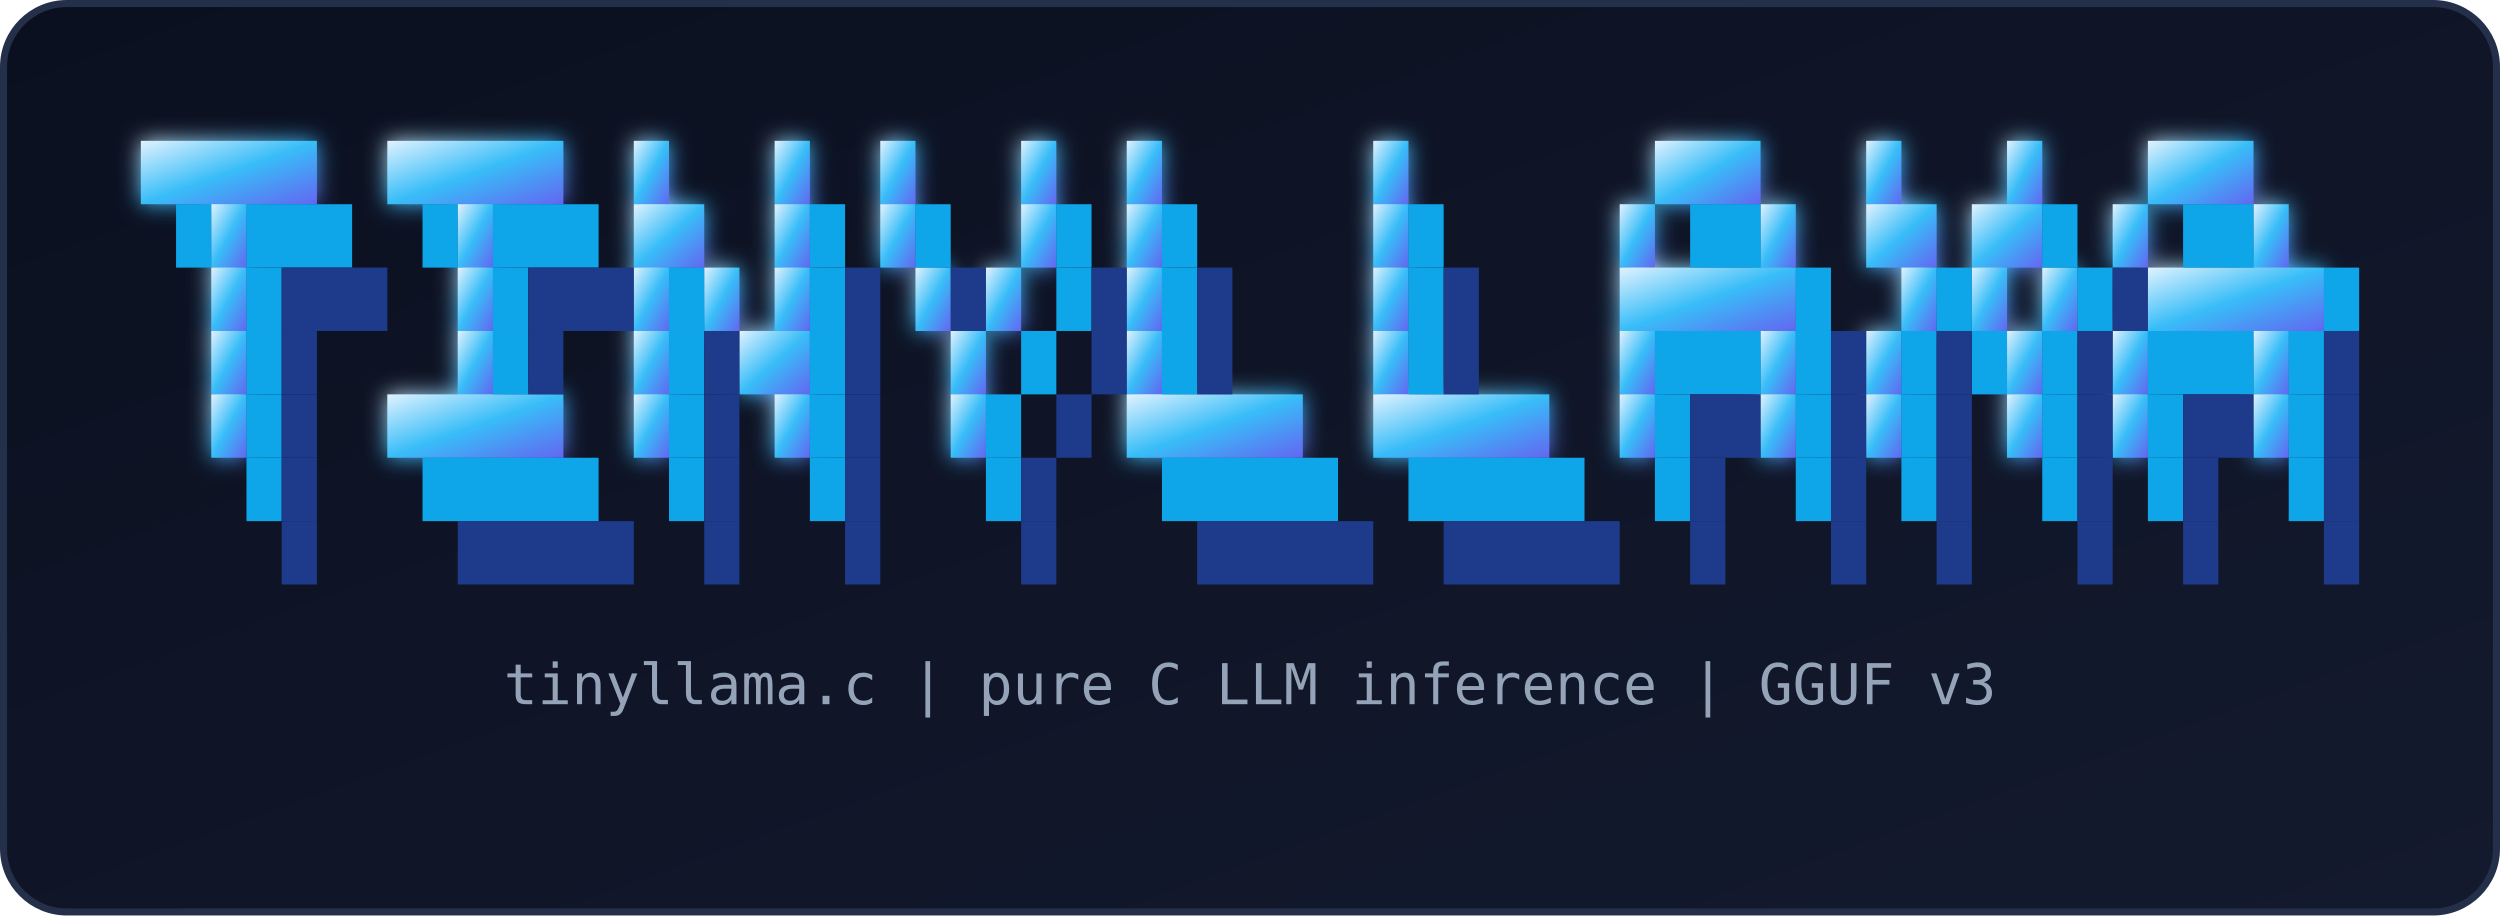
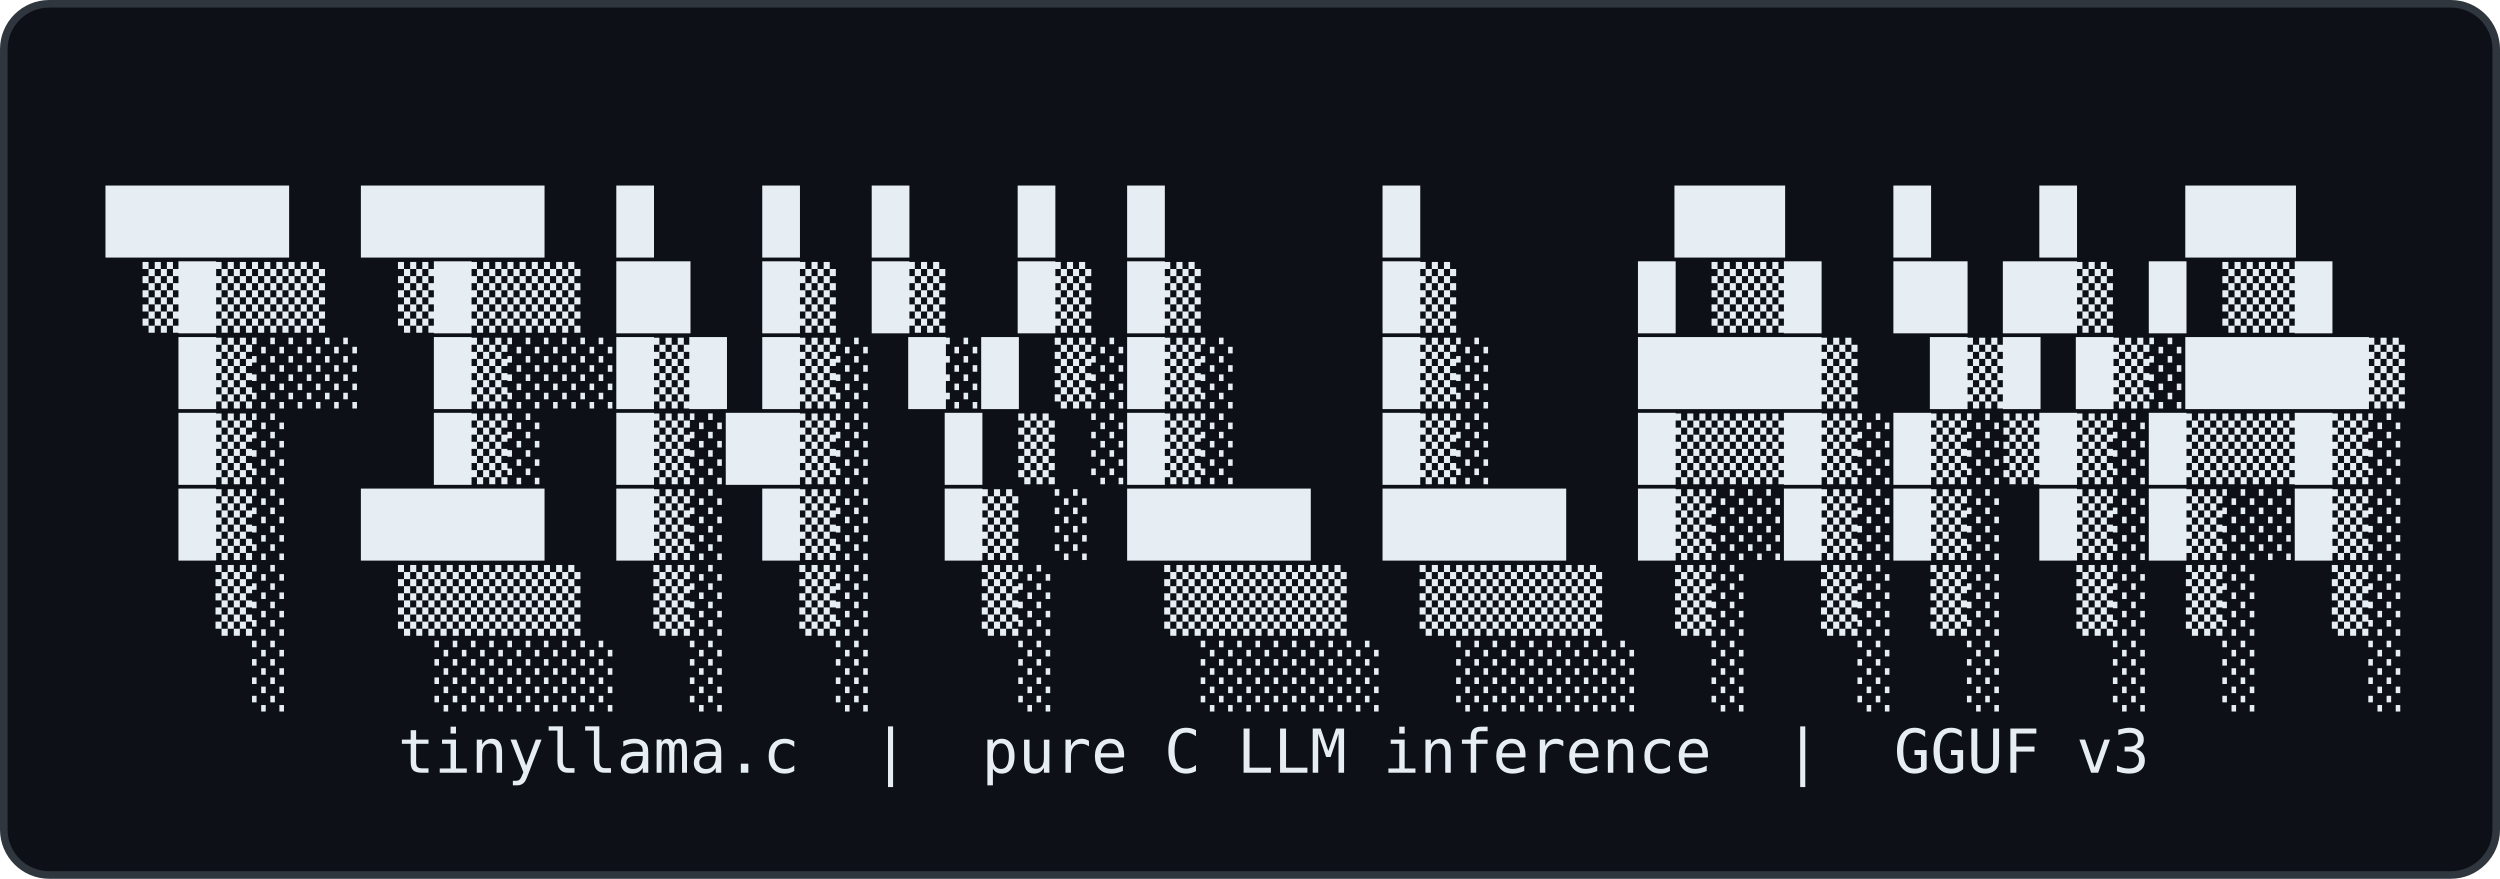
- <svg xmlns="http://www.w3.org/2000/svg" width="710" height="260" viewBox="0 0 710 260" role="img" aria-label="tinyllama.c banner">
-   <defs>
-     <linearGradient id="bg" x1="0" y1="0" x2="1" y2="1">
-       <stop offset="0" stop-color="#0b1020" />
-       <stop offset="1" stop-color="#141a2e" />
-     </linearGradient>
-     <linearGradient id="face" x1="0" y1="0" x2="1" y2="1">
-       <stop offset="0" stop-color="#e0f2fe" />
-       <stop offset="0.5" stop-color="#38bdf8" />
-       <stop offset="1" stop-color="#6366f1" />
-     </linearGradient>
-     <filter id="glow" x="-20%" y="-20%" width="140%" height="140%">
-       <feGaussianBlur stdDeviation="3" result="b" />
-       <feMerge>
-         <feMergeNode in="b" />
-         <feMergeNode in="SourceGraphic" />
-       </feMerge>
-     </filter>
-   </defs>
-   <rect x="1" y="1" width="708" height="258" rx="18" fill="url(#bg)" stroke="#243049" stroke-width="2" />
-   <g transform="translate(40 40)">
-     <g fill="url(#face)" filter="url(#glow)">
-       <rect x="0" y="0" width="50" height="18" />
-       <rect x="70" y="0" width="50" height="18" />
-       <rect x="140" y="0" width="10" height="18" />
-       <rect x="180" y="0" width="10" height="18" />
-       <rect x="210" y="0" width="10" height="18" />
-       <rect x="250" y="0" width="10" height="18" />
-       <rect x="280" y="0" width="10" height="18" />
-       <rect x="350" y="0" width="10" height="18" />
-       <rect x="430" y="0" width="30" height="18" />
-       <rect x="490" y="0" width="10" height="18" />
-       <rect x="530" y="0" width="10" height="18" />
-       <rect x="570" y="0" width="30" height="18" />
-       <rect x="20" y="18" width="10" height="18" />
-       <rect x="90" y="18" width="10" height="18" />
-       <rect x="140" y="18" width="20" height="18" />
-       <rect x="180" y="18" width="10" height="18" />
-       <rect x="210" y="18" width="10" height="18" />
-       <rect x="250" y="18" width="10" height="18" />
-       <rect x="280" y="18" width="10" height="18" />
-       <rect x="350" y="18" width="10" height="18" />
-       <rect x="420" y="18" width="10" height="18" />
-       <rect x="460" y="18" width="10" height="18" />
-       <rect x="490" y="18" width="20" height="18" />
-       <rect x="520" y="18" width="20" height="18" />
-       <rect x="560" y="18" width="10" height="18" />
-       <rect x="600" y="18" width="10" height="18" />
-       <rect x="20" y="36" width="10" height="18" />
-       <rect x="90" y="36" width="10" height="18" />
-       <rect x="140" y="36" width="10" height="18" />
-       <rect x="160" y="36" width="10" height="18" />
-       <rect x="180" y="36" width="10" height="18" />
-       <rect x="220" y="36" width="10" height="18" />
-       <rect x="240" y="36" width="10" height="18" />
-       <rect x="280" y="36" width="10" height="18" />
-       <rect x="350" y="36" width="10" height="18" />
-       <rect x="420" y="36" width="50" height="18" />
-       <rect x="500" y="36" width="10" height="18" />
-       <rect x="520" y="36" width="10" height="18" />
-       <rect x="540" y="36" width="10" height="18" />
-       <rect x="570" y="36" width="50" height="18" />
-       <rect x="20" y="54" width="10" height="18" />
-       <rect x="90" y="54" width="10" height="18" />
-       <rect x="140" y="54" width="10" height="18" />
-       <rect x="170" y="54" width="20" height="18" />
-       <rect x="230" y="54" width="10" height="18" />
-       <rect x="280" y="54" width="10" height="18" />
-       <rect x="350" y="54" width="10" height="18" />
-       <rect x="420" y="54" width="10" height="18" />
-       <rect x="460" y="54" width="10" height="18" />
-       <rect x="490" y="54" width="10" height="18" />
-       <rect x="530" y="54" width="10" height="18" />
-       <rect x="560" y="54" width="10" height="18" />
-       <rect x="600" y="54" width="10" height="18" />
-       <rect x="20" y="72" width="10" height="18" />
-       <rect x="70" y="72" width="50" height="18" />
-       <rect x="140" y="72" width="10" height="18" />
-       <rect x="180" y="72" width="10" height="18" />
-       <rect x="230" y="72" width="10" height="18" />
-       <rect x="280" y="72" width="50" height="18" />
-       <rect x="350" y="72" width="50" height="18" />
-       <rect x="420" y="72" width="10" height="18" />
-       <rect x="460" y="72" width="10" height="18" />
-       <rect x="490" y="72" width="10" height="18" />
-       <rect x="530" y="72" width="10" height="18" />
-       <rect x="560" y="72" width="10" height="18" />
-       <rect x="600" y="72" width="10" height="18" />
-     </g>
-     <g fill="#0ea5e9">
-       <rect x="10" y="18" width="10" height="18" />
-       <rect x="30" y="18" width="30" height="18" />
-       <rect x="80" y="18" width="10" height="18" />
-       <rect x="100" y="18" width="30" height="18" />
-       <rect x="190" y="18" width="10" height="18" />
-       <rect x="220" y="18" width="10" height="18" />
-       <rect x="260" y="18" width="10" height="18" />
-       <rect x="290" y="18" width="10" height="18" />
-       <rect x="360" y="18" width="10" height="18" />
-       <rect x="440" y="18" width="20" height="18" />
-       <rect x="540" y="18" width="10" height="18" />
-       <rect x="580" y="18" width="20" height="18" />
-       <rect x="30" y="36" width="10" height="18" />
-       <rect x="100" y="36" width="10" height="18" />
-       <rect x="150" y="36" width="10" height="18" />
-       <rect x="190" y="36" width="10" height="18" />
-       <rect x="260" y="36" width="10" height="18" />
-       <rect x="290" y="36" width="10" height="18" />
-       <rect x="360" y="36" width="10" height="18" />
-       <rect x="470" y="36" width="10" height="18" />
-       <rect x="510" y="36" width="10" height="18" />
-       <rect x="550" y="36" width="10" height="18" />
-       <rect x="620" y="36" width="10" height="18" />
-       <rect x="30" y="54" width="10" height="18" />
-       <rect x="100" y="54" width="10" height="18" />
-       <rect x="150" y="54" width="10" height="18" />
-       <rect x="190" y="54" width="10" height="18" />
-       <rect x="250" y="54" width="10" height="18" />
-       <rect x="290" y="54" width="10" height="18" />
-       <rect x="360" y="54" width="10" height="18" />
-       <rect x="430" y="54" width="30" height="18" />
-       <rect x="470" y="54" width="10" height="18" />
-       <rect x="500" y="54" width="10" height="18" />
-       <rect x="520" y="54" width="10" height="18" />
-       <rect x="540" y="54" width="10" height="18" />
-       <rect x="570" y="54" width="30" height="18" />
-       <rect x="610" y="54" width="10" height="18" />
-       <rect x="30" y="72" width="10" height="18" />
-       <rect x="150" y="72" width="10" height="18" />
-       <rect x="190" y="72" width="10" height="18" />
-       <rect x="240" y="72" width="10" height="18" />
-       <rect x="430" y="72" width="10" height="18" />
-       <rect x="470" y="72" width="10" height="18" />
-       <rect x="500" y="72" width="10" height="18" />
-       <rect x="540" y="72" width="10" height="18" />
-       <rect x="570" y="72" width="10" height="18" />
-       <rect x="610" y="72" width="10" height="18" />
-       <rect x="30" y="90" width="10" height="18" />
-       <rect x="80" y="90" width="50" height="18" />
-       <rect x="150" y="90" width="10" height="18" />
-       <rect x="190" y="90" width="10" height="18" />
-       <rect x="240" y="90" width="10" height="18" />
-       <rect x="290" y="90" width="50" height="18" />
-       <rect x="360" y="90" width="50" height="18" />
-       <rect x="430" y="90" width="10" height="18" />
-       <rect x="470" y="90" width="10" height="18" />
-       <rect x="500" y="90" width="10" height="18" />
-       <rect x="540" y="90" width="10" height="18" />
-       <rect x="570" y="90" width="10" height="18" />
-       <rect x="610" y="90" width="10" height="18" />
-     </g>
-     <g fill="#1e3a8a">
-       <rect x="40" y="36" width="30" height="18" />
-       <rect x="110" y="36" width="30" height="18" />
-       <rect x="200" y="36" width="10" height="18" />
-       <rect x="230" y="36" width="10" height="18" />
-       <rect x="270" y="36" width="10" height="18" />
-       <rect x="300" y="36" width="10" height="18" />
-       <rect x="370" y="36" width="10" height="18" />
-       <rect x="560" y="36" width="10" height="18" />
-       <rect x="40" y="54" width="10" height="18" />
-       <rect x="110" y="54" width="10" height="18" />
-       <rect x="160" y="54" width="10" height="18" />
-       <rect x="200" y="54" width="10" height="18" />
-       <rect x="270" y="54" width="10" height="18" />
-       <rect x="300" y="54" width="10" height="18" />
-       <rect x="370" y="54" width="10" height="18" />
-       <rect x="480" y="54" width="10" height="18" />
-       <rect x="510" y="54" width="10" height="18" />
-       <rect x="550" y="54" width="10" height="18" />
-       <rect x="620" y="54" width="10" height="18" />
-       <rect x="40" y="72" width="10" height="18" />
-       <rect x="160" y="72" width="10" height="18" />
-       <rect x="200" y="72" width="10" height="18" />
-       <rect x="260" y="72" width="10" height="18" />
-       <rect x="440" y="72" width="20" height="18" />
-       <rect x="480" y="72" width="10" height="18" />
-       <rect x="510" y="72" width="10" height="18" />
-       <rect x="550" y="72" width="10" height="18" />
-       <rect x="580" y="72" width="20" height="18" />
-       <rect x="620" y="72" width="10" height="18" />
-       <rect x="40" y="90" width="10" height="18" />
-       <rect x="160" y="90" width="10" height="18" />
-       <rect x="200" y="90" width="10" height="18" />
-       <rect x="250" y="90" width="10" height="18" />
-       <rect x="440" y="90" width="10" height="18" />
-       <rect x="480" y="90" width="10" height="18" />
-       <rect x="510" y="90" width="10" height="18" />
-       <rect x="550" y="90" width="10" height="18" />
-       <rect x="580" y="90" width="10" height="18" />
-       <rect x="620" y="90" width="10" height="18" />
-       <rect x="40" y="108" width="10" height="18" />
-       <rect x="90" y="108" width="50" height="18" />
-       <rect x="160" y="108" width="10" height="18" />
-       <rect x="200" y="108" width="10" height="18" />
-       <rect x="250" y="108" width="10" height="18" />
-       <rect x="300" y="108" width="50" height="18" />
-       <rect x="370" y="108" width="50" height="18" />
-       <rect x="440" y="108" width="10" height="18" />
-       <rect x="480" y="108" width="10" height="18" />
-       <rect x="510" y="108" width="10" height="18" />
-       <rect x="550" y="108" width="10" height="18" />
-       <rect x="580" y="108" width="10" height="18" />
-       <rect x="620" y="108" width="10" height="18" />
-     </g>
+ <svg xmlns="http://www.w3.org/2000/svg" width="660" height="232" viewBox="0 0 660 232" role="img" aria-label="tinyllama.c banner">
+   <rect x="1" y="1" width="658" height="230" rx="12" fill="#0d1117" stroke="#30363d" stroke-width="2" />
+   <g font-family="ui-monospace, SFMono-Regular, Menlo, Consolas, 'DejaVu Sans Mono', monospace" font-size="16" fill="#e6edf3" xml:space="preserve">
+     <text x="28" y="44" />
+     <text x="28" y="64">█████  █████  █   █  █   █  █      █       ███   █   █   ███</text>
+     <text x="28" y="84"> ▒█▒▒▒  ▒█▒▒▒ ██  █▒ █▒  █▒ █▒     █▒     █ ▒▒█  ██ ██▒ █ ▒▒█</text>
+     <text x="28" y="104">  █▒░░░  █▒░░░█▒█ █▒░ █░█ ▒░█▒░    █▒░    █████▒  █▒█ █▒░█████▒</text>
+     <text x="28" y="124">  █▒░    █▒░  █▒░██▒░  █ ▒ ░█▒░    █▒░    █▒▒▒█▒░█▒░▒█▒░█▒▒▒█▒░</text>
+     <text x="28" y="144">  █▒░  █████  █▒░ █▒░  █▒ ░ █████  █████  █▒░░█▒░█▒░ █▒░█▒░░█▒░</text>
+     <text x="28" y="164">   ▒░   ▒▒▒▒▒  ▒░  ▒░   ▒░   ▒▒▒▒▒  ▒▒▒▒▒  ▒░  ▒░ ▒░  ▒░ ▒░  ▒░</text>
+     <text x="28" y="184">    ░    ░░░░░  ░   ░    ░    ░░░░░  ░░░░░  ░   ░  ░   ░  ░   ░</text>
+     <text x="28" y="204">        tinyllama.c  |  pure C LLM inference  |  GGUF v3</text>
  </g>
-   <text x="355.0" y="200" text-anchor="middle" font-family="ui-monospace, SFMono-Regular, Menlo, Consolas, monospace" font-size="16" fill="#94a3b8">tinyllama.c  |  pure C LLM inference  |  GGUF v3</text>
</svg>
